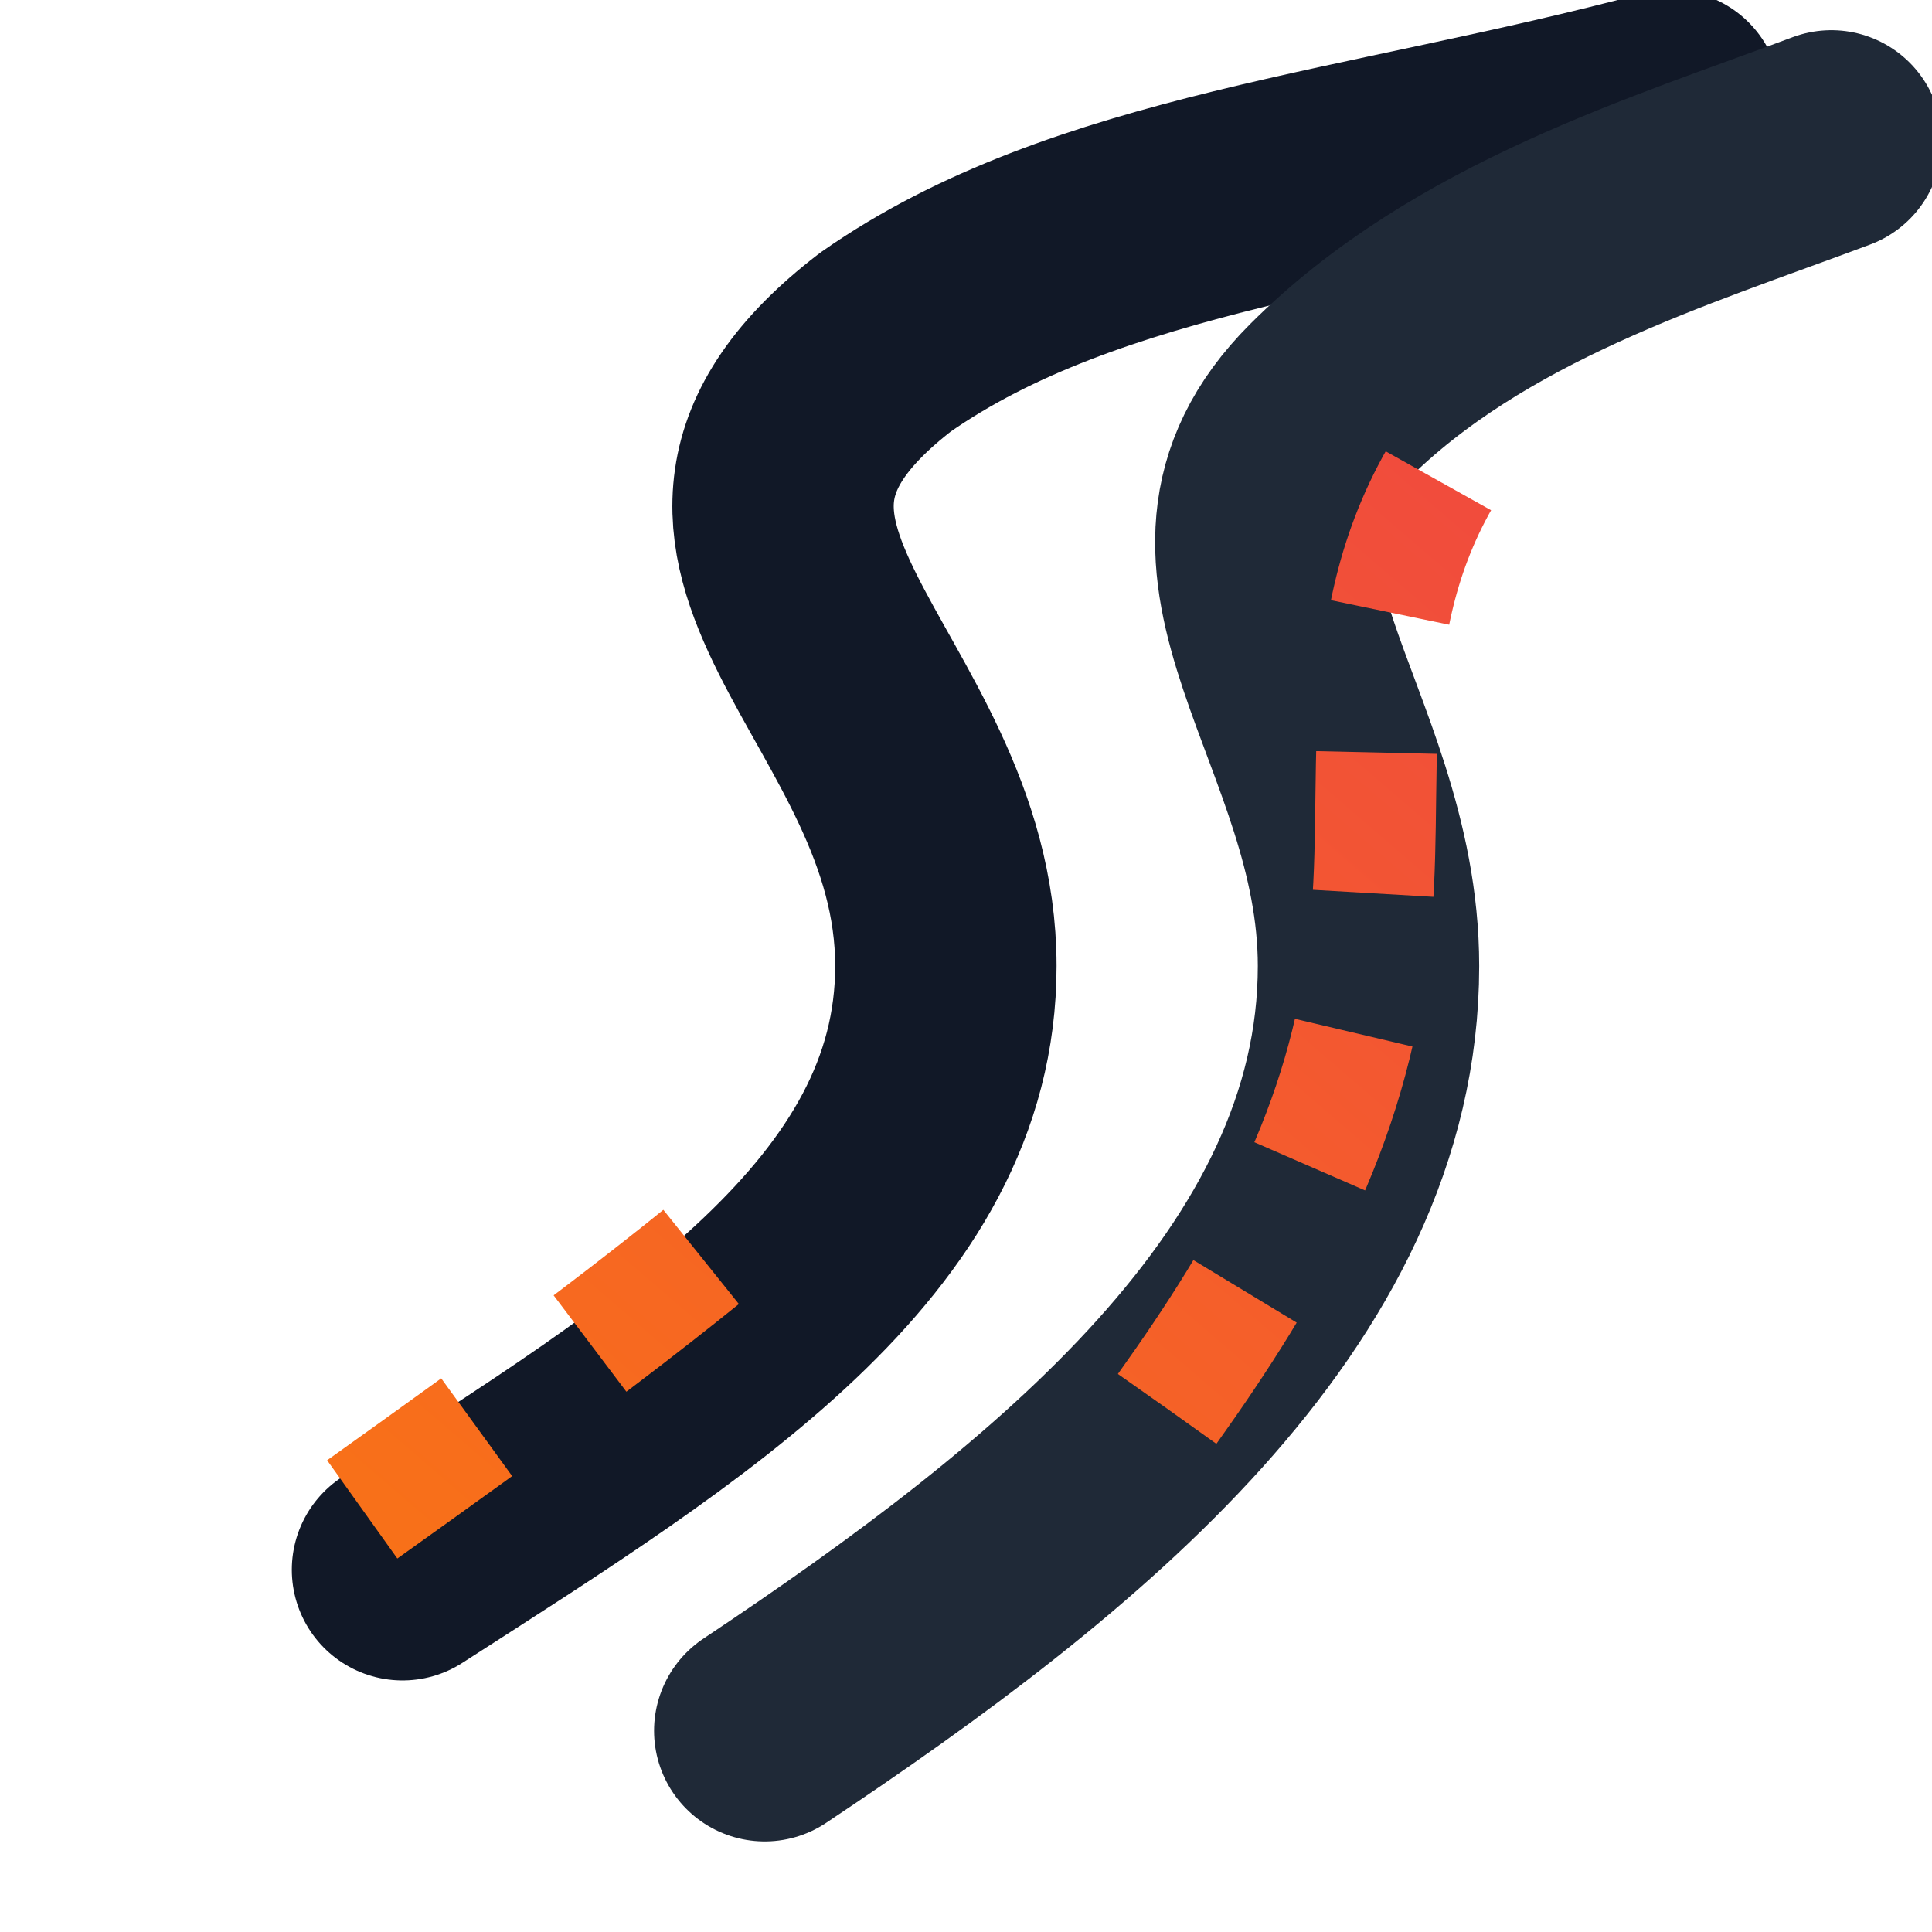
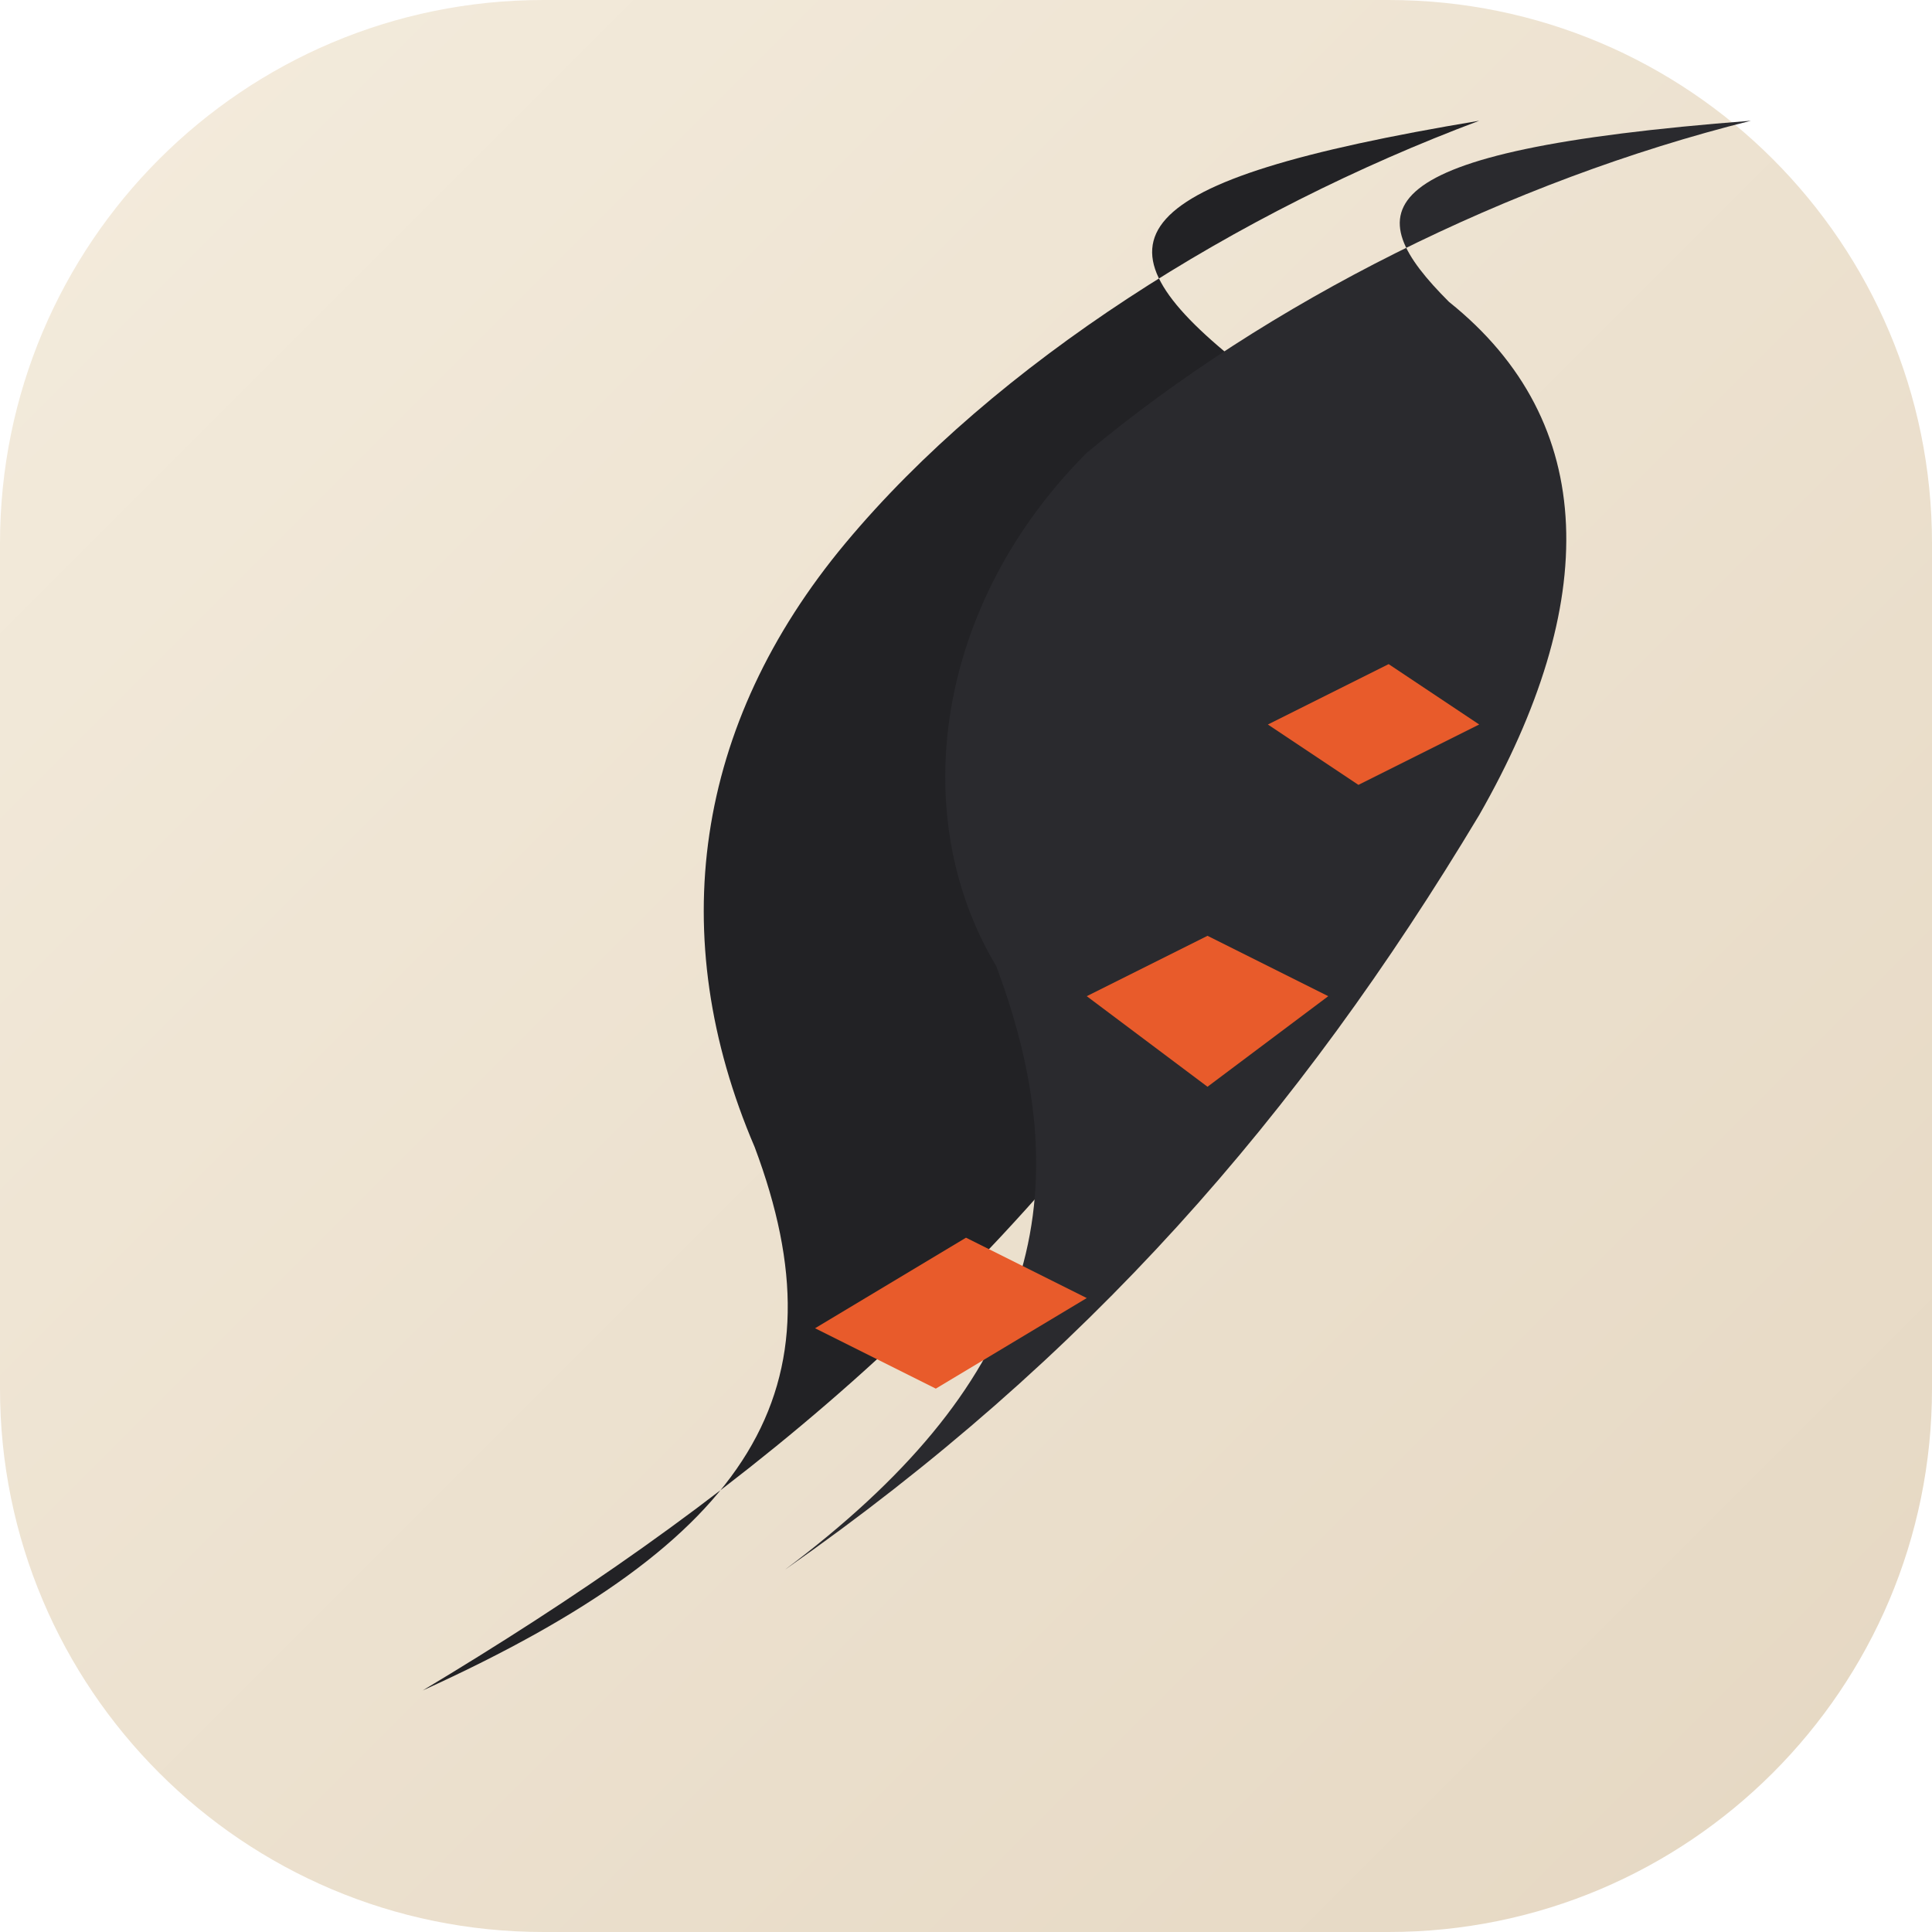
- <svg xmlns="http://www.w3.org/2000/svg" viewBox="0 0 96 96" role="img" aria-label="Stint">
+ <svg xmlns="http://www.w3.org/2000/svg" viewBox="0 0 64 64" role="img" aria-label="STINT favicon">
  <defs>
-     <linearGradient id="trackCurbs" x1="18" y1="82" x2="80" y2="10" gradientUnits="userSpaceOnUse">
-       <stop offset="0" stop-color="#f97316" />
-       <stop offset="1" stop-color="#ef4444" />
+     <linearGradient id="badge" x1="0" y1="0" x2="1" y2="1">
+       <stop offset="0%" stop-color="#F4ECDD" />
+       <stop offset="100%" stop-color="#E5D7C2" />
    </linearGradient>
  </defs>
-   <path d="M20 78C34 69 47 61 47 48C47 34 31 27 44 17C54 10 68 9 83 5" fill="none" stroke="#111827" stroke-width="11" stroke-linecap="round" stroke-linejoin="round" />
-   <path d="M38 86C53 76 68 64 68 48C68 36 58 28 66 20C73 13 83 10 91 7" fill="none" stroke="#1f2937" stroke-width="11" stroke-linecap="round" stroke-linejoin="round" />
-   <path d="M18 75C25 70 32 65 39 59" fill="none" stroke="url(#trackCurbs)" stroke-width="6" stroke-linecap="butt" stroke-linejoin="round" stroke-dasharray="7 7" />
-   <path d="M58 70C63 63 67 56 68 47C69 39 67 31 72 23" fill="none" stroke="url(#trackCurbs)" stroke-width="6" stroke-linecap="butt" stroke-linejoin="round" stroke-dasharray="7 7" />
+   <rect width="64" height="64" rx="18" fill="url(#badge)" />
+   <path d="M14 56C24 50 33 43 41 31C46 23 46 16 41 12C36 8 37 6 49 4C41 7 33 12 28 18C23 24 22 31 25 38C28 46 25 51 14 56Z" fill="#222225" />
+   <path d="M26 52C36 45 43 37 49 27C53 20 53 14 48 10C45 7 45 5 58 4C50 6 42 10 36 15C31 20 30 27 33 32C36 40 34 46 26 52Z" fill="#2A2A2E" />
+   <path d="M27 44L32 41L36 43L31 46Z" fill="#E85B2B" />
+   <path d="M36 33L40 31L44 33L40 36Z" fill="#E85B2B" />
+   <path d="M42 24L46 22L49 24L45 26Z" fill="#E85B2B" />
</svg>
